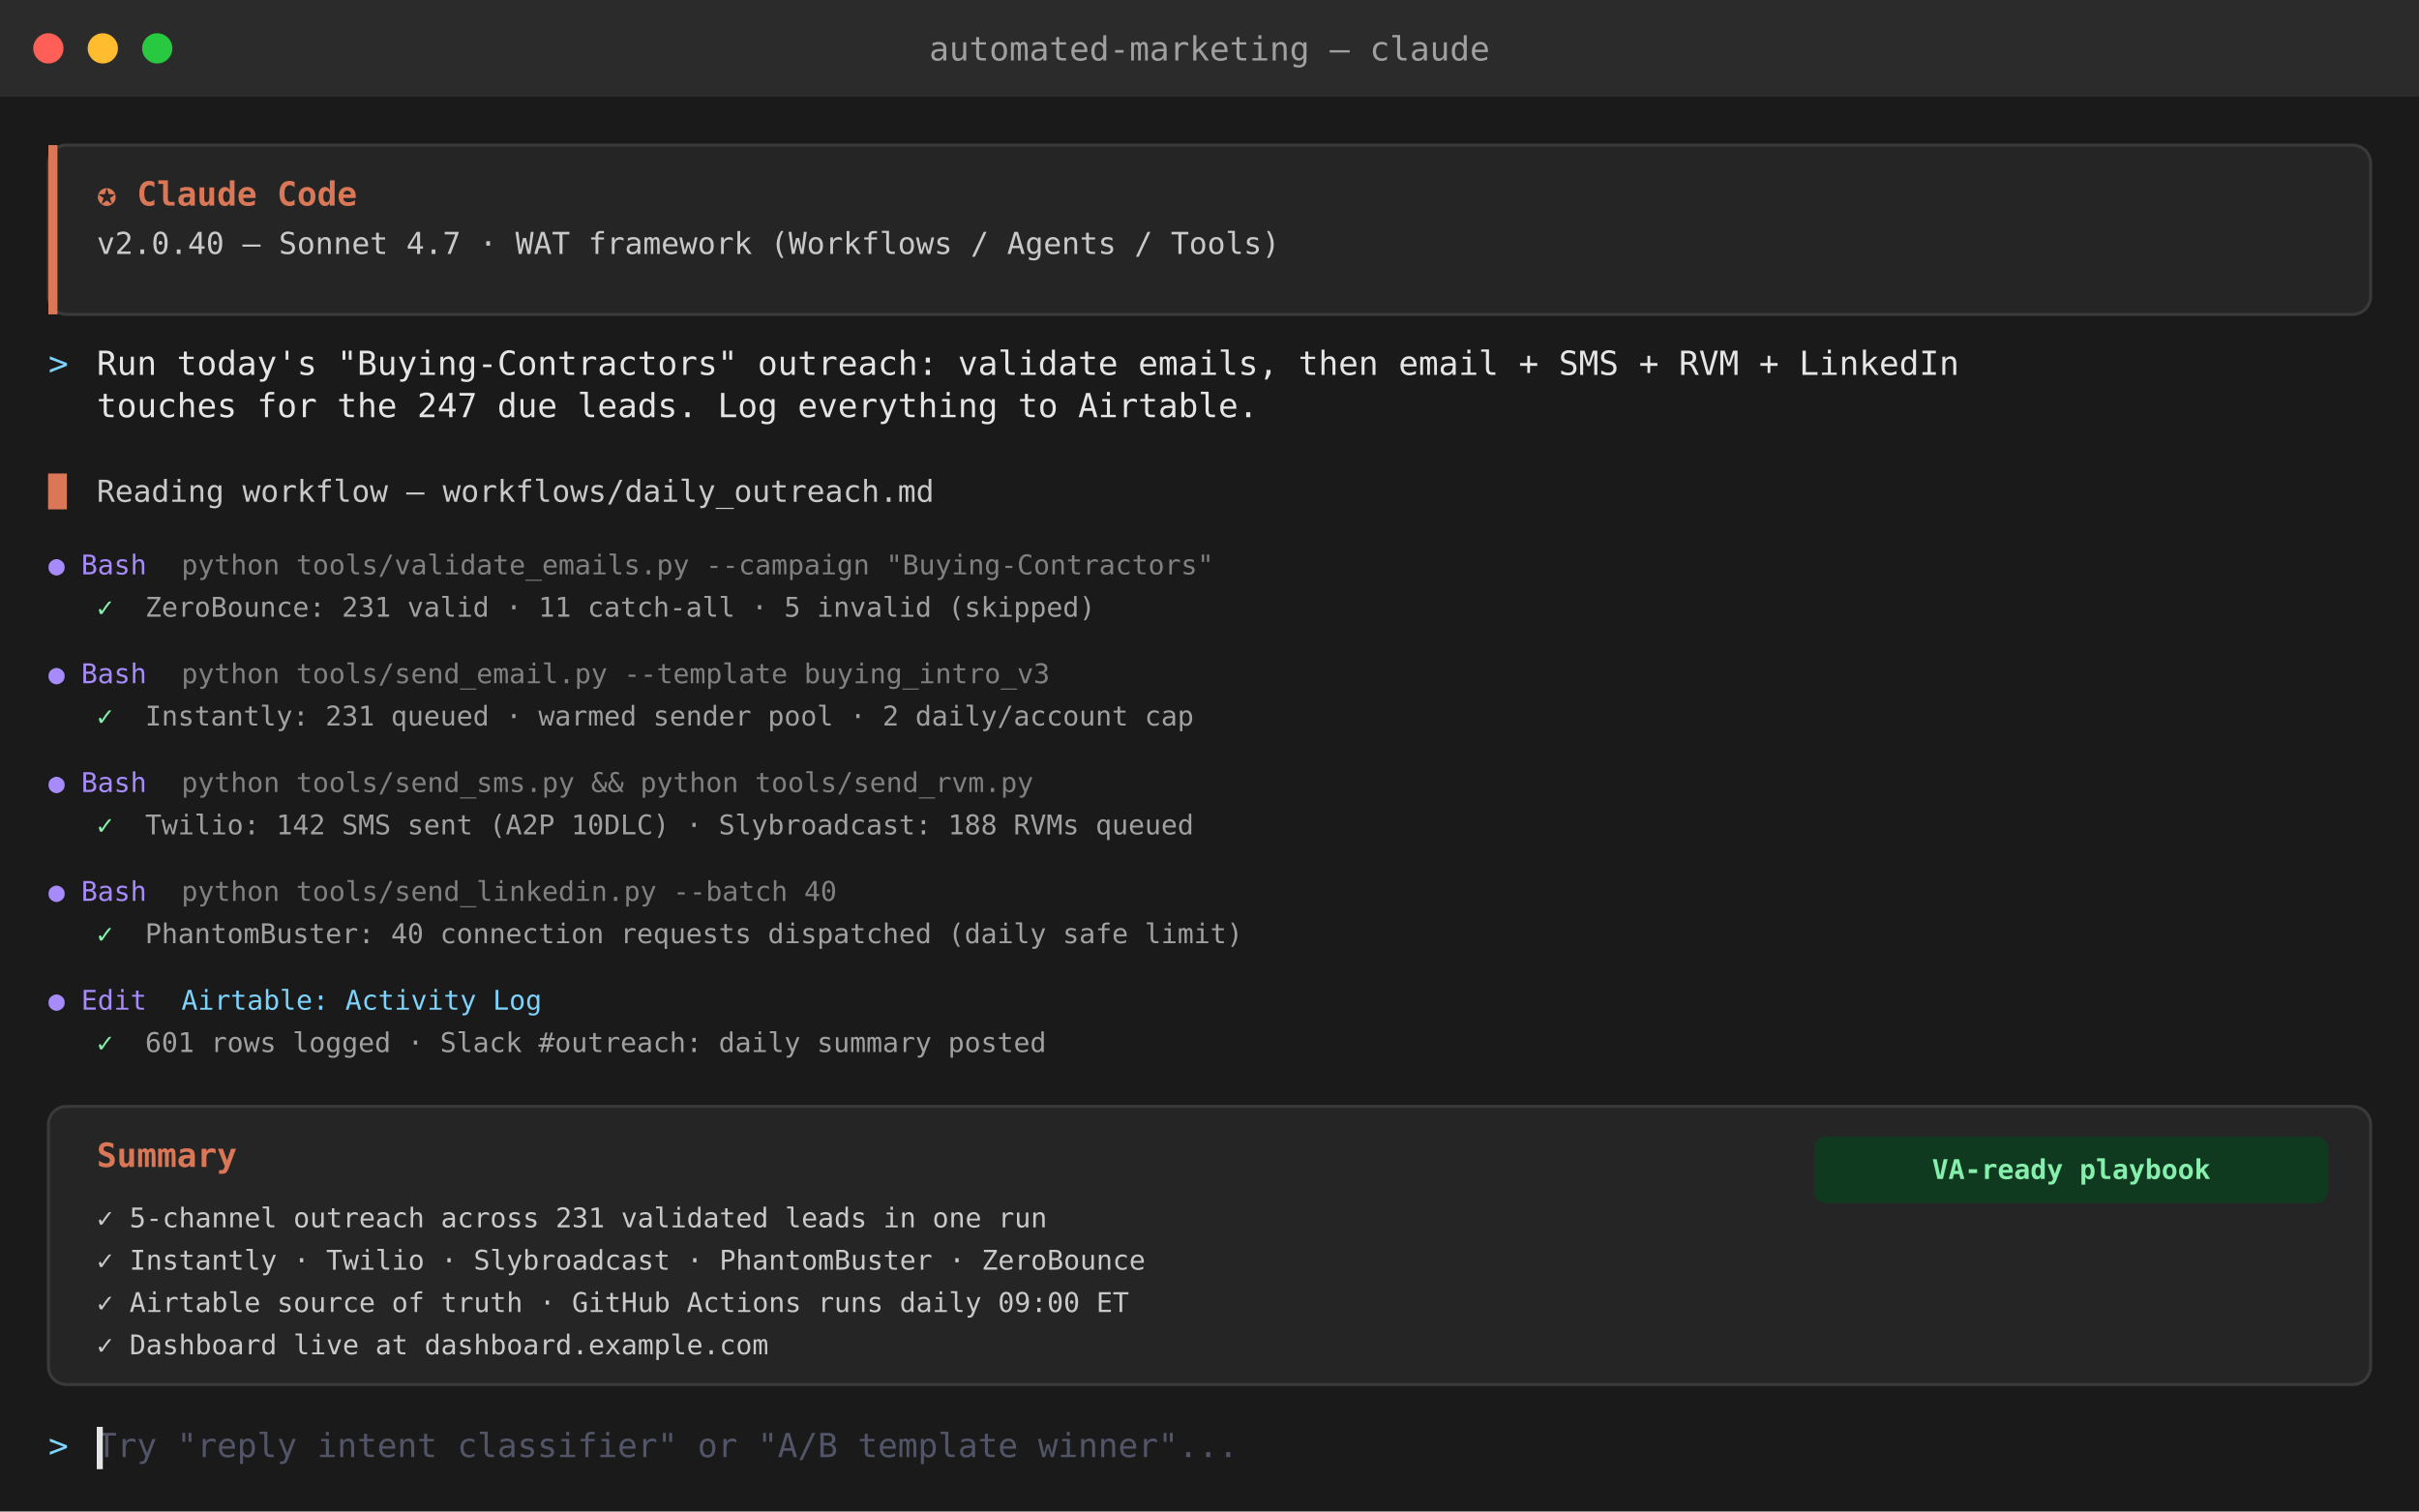
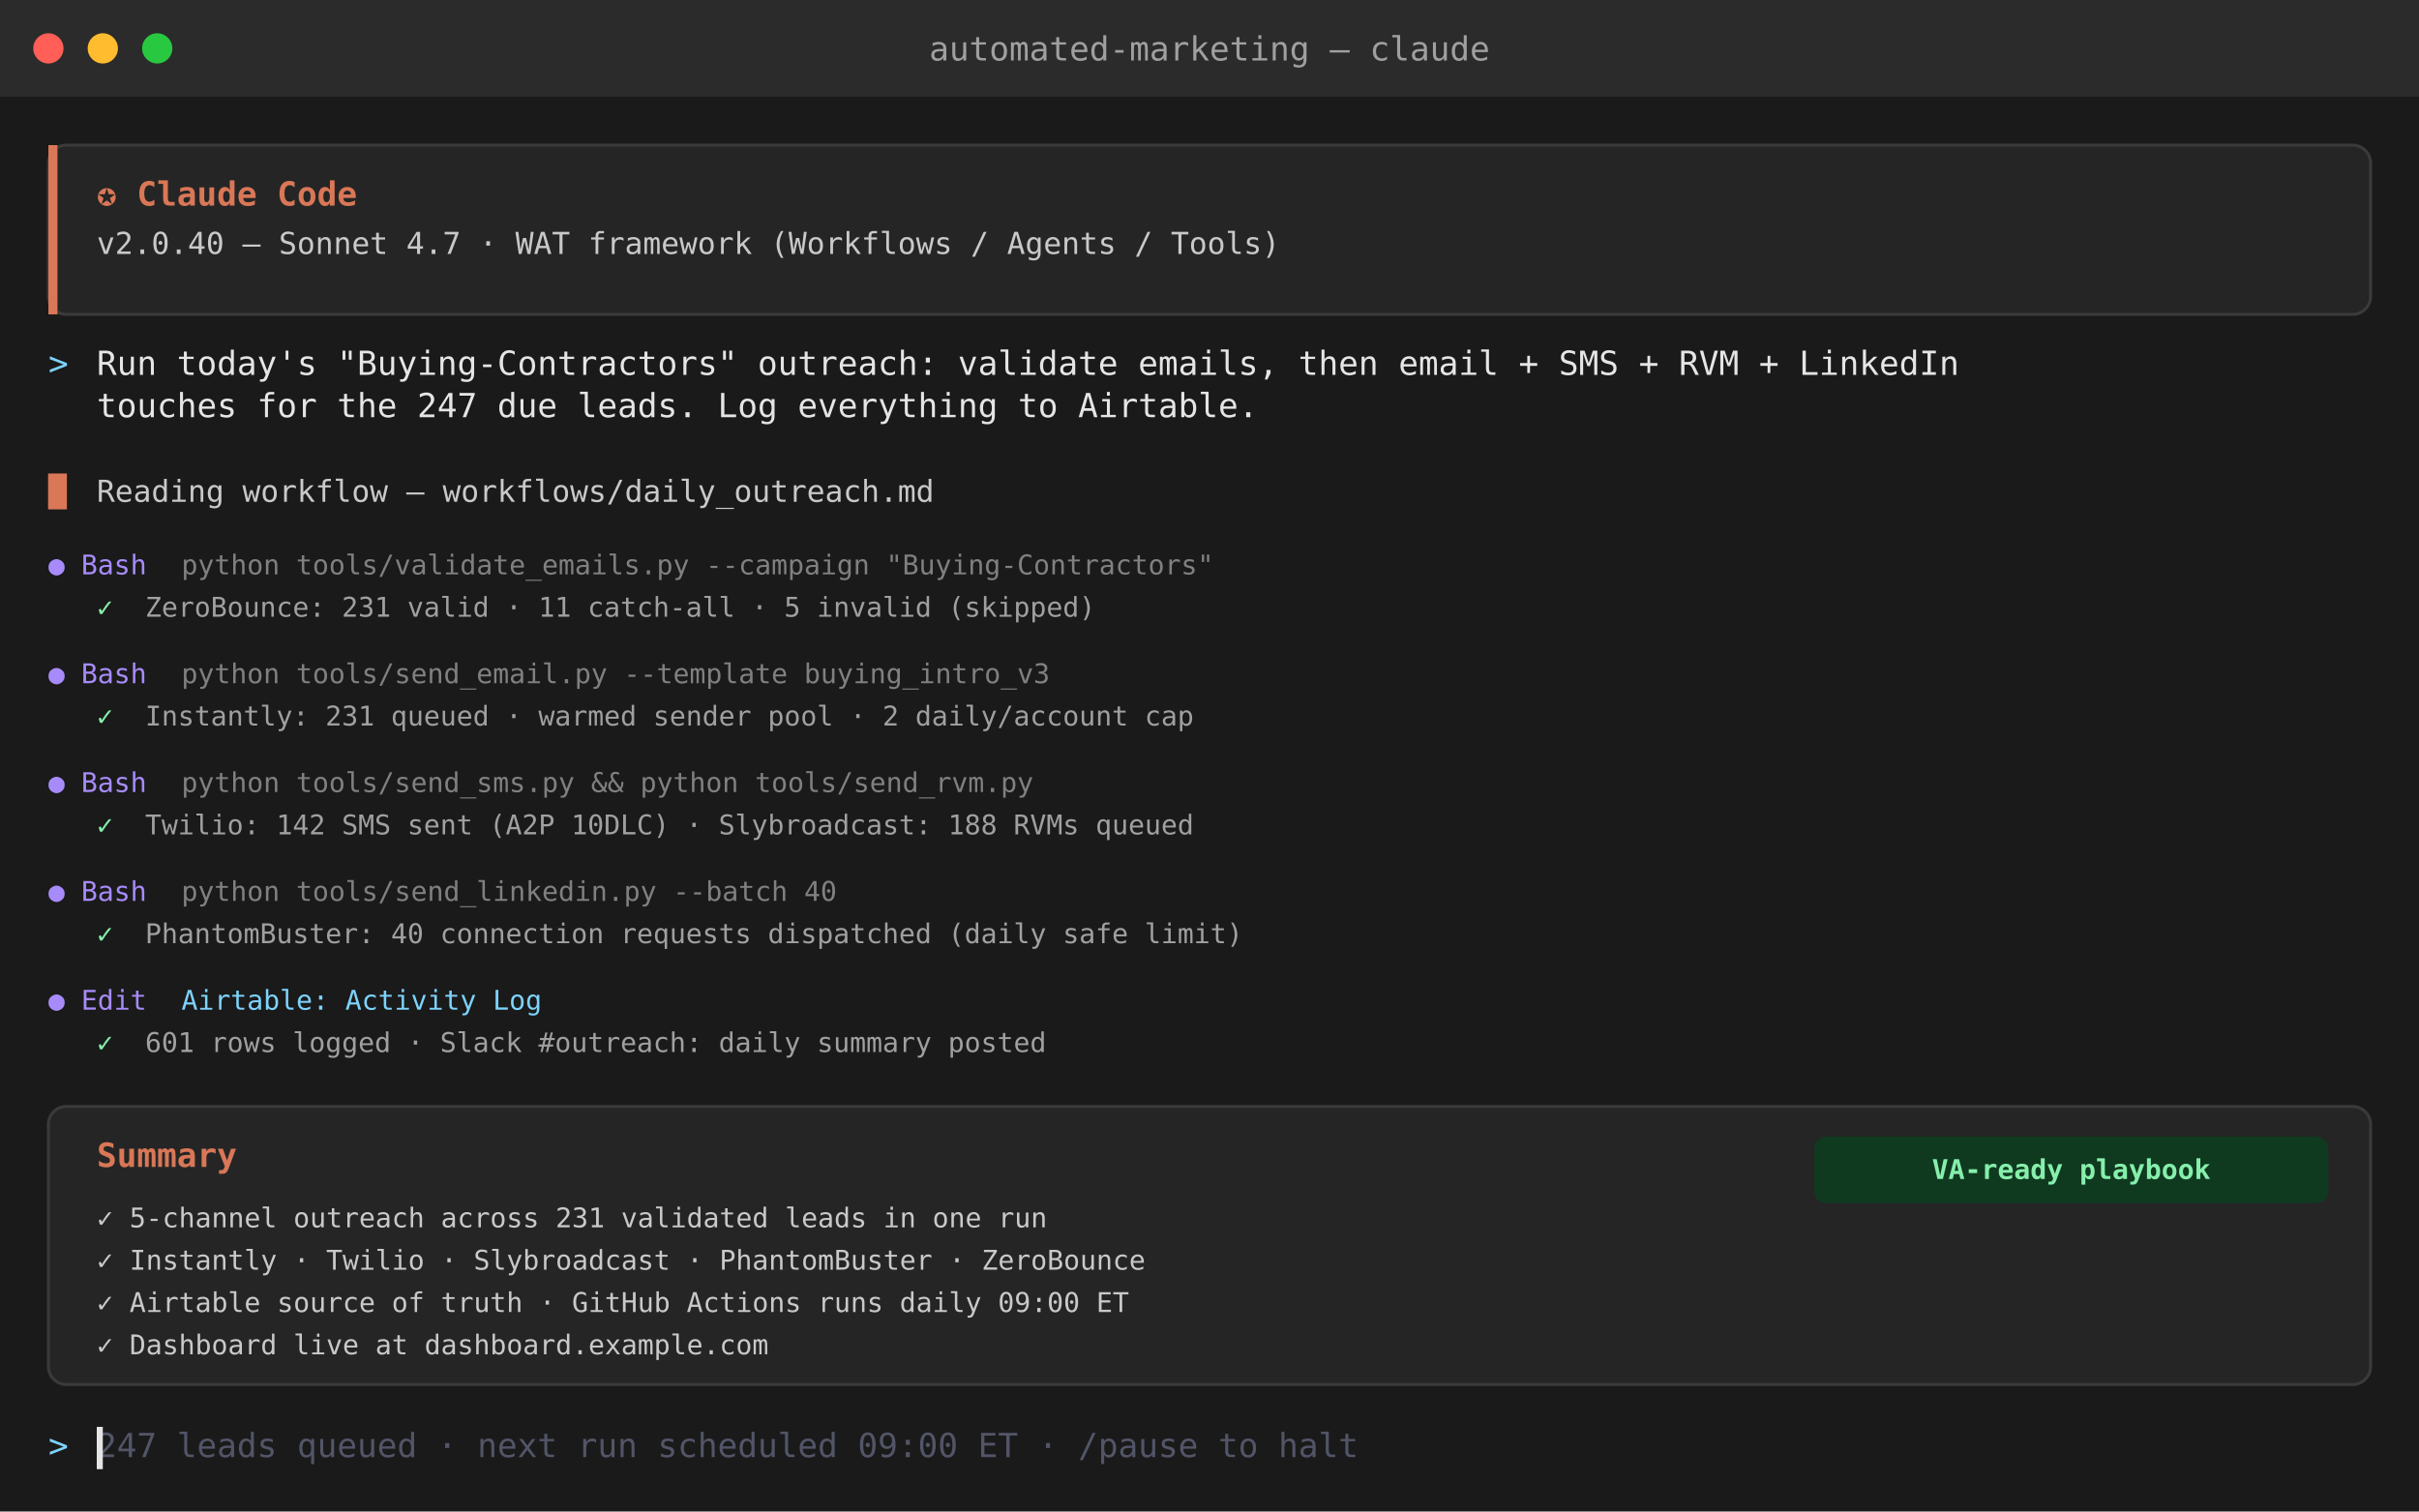
<svg xmlns="http://www.w3.org/2000/svg" viewBox="0 0 800 500">
  <rect width="800" height="500" fill="#1A1A1A" />
  <rect width="800" height="32" fill="#2B2B2B" />
  <circle cx="16" cy="16" r="5" fill="#FF5F57" />
  <circle cx="34" cy="16" r="5" fill="#FEBC2E" />
  <circle cx="52" cy="16" r="5" fill="#28C840" />
  <text x="400" y="20" text-anchor="middle" font-family="JetBrains Mono,monospace" font-size="11" fill="#A0A0A0">automated-marketing — claude</text>
  <rect x="16" y="48" width="768" height="56" rx="6" fill="#252525" stroke="#3A3A3A" />
  <rect x="16" y="48" width="3" height="56" fill="#D97757" />
  <text x="32" y="68" font-family="JetBrains Mono,monospace" font-size="11" font-weight="700" fill="#D97757">✪ Claude Code</text>
  <text x="32" y="84" font-family="JetBrains Mono,monospace" font-size="10" fill="#C9C9C9">v2.0.40 — Sonnet 4.7 · WAT framework (Workflows / Agents / Tools)</text>
  <text x="16" y="124" font-family="JetBrains Mono,monospace" font-size="11" fill="#7DD3FC">&gt;</text>
  <text x="32" y="124" font-family="JetBrains Mono,monospace" font-size="11" fill="#E5E5E5">Run today's "Buying-Contractors" outreach: validate emails, then email + SMS + RVM + LinkedIn</text>
  <text x="32" y="138" font-family="JetBrains Mono,monospace" font-size="11" fill="#E5E5E5">touches for the 247 due leads. Log everything to Airtable.</text>
  <text x="16" y="166" font-family="JetBrains Mono,monospace" font-size="10" fill="#D97757">█</text>
  <text x="32" y="166" font-family="JetBrains Mono,monospace" font-size="10" fill="#C9C9C9">Reading workflow — workflows/daily_outreach.md</text>
  <text x="16" y="190" font-family="JetBrains Mono,monospace" font-size="9" fill="#A78BFA">● Bash</text>
  <text x="60" y="190" font-family="JetBrains Mono,monospace" font-size="9" fill="#808080">python tools/validate_emails.py --campaign "Buying-Contractors"</text>
  <text x="32" y="204" font-family="JetBrains Mono,monospace" font-size="9" fill="#86EFAC">✓</text>
  <text x="48" y="204" font-family="JetBrains Mono,monospace" font-size="9" fill="#A0A0A0">ZeroBounce: 231 valid · 11 catch-all · 5 invalid (skipped)</text>
  <text x="16" y="226" font-family="JetBrains Mono,monospace" font-size="9" fill="#A78BFA">● Bash</text>
  <text x="60" y="226" font-family="JetBrains Mono,monospace" font-size="9" fill="#808080">python tools/send_email.py --template buying_intro_v3</text>
  <text x="32" y="240" font-family="JetBrains Mono,monospace" font-size="9" fill="#86EFAC">✓</text>
  <text x="48" y="240" font-family="JetBrains Mono,monospace" font-size="9" fill="#A0A0A0">Instantly: 231 queued · warmed sender pool · 2 daily/account cap</text>
  <text x="16" y="262" font-family="JetBrains Mono,monospace" font-size="9" fill="#A78BFA">● Bash</text>
  <text x="60" y="262" font-family="JetBrains Mono,monospace" font-size="9" fill="#808080">python tools/send_sms.py &amp;&amp; python tools/send_rvm.py</text>
  <text x="32" y="276" font-family="JetBrains Mono,monospace" font-size="9" fill="#86EFAC">✓</text>
  <text x="48" y="276" font-family="JetBrains Mono,monospace" font-size="9" fill="#A0A0A0">Twilio: 142 SMS sent (A2P 10DLC) · Slybroadcast: 188 RVMs queued</text>
  <text x="16" y="298" font-family="JetBrains Mono,monospace" font-size="9" fill="#A78BFA">● Bash</text>
  <text x="60" y="298" font-family="JetBrains Mono,monospace" font-size="9" fill="#808080">python tools/send_linkedin.py --batch 40</text>
  <text x="32" y="312" font-family="JetBrains Mono,monospace" font-size="9" fill="#86EFAC">✓</text>
  <text x="48" y="312" font-family="JetBrains Mono,monospace" font-size="9" fill="#A0A0A0">PhantomBuster: 40 connection requests dispatched (daily safe limit)</text>
  <text x="16" y="334" font-family="JetBrains Mono,monospace" font-size="9" fill="#A78BFA">● Edit</text>
  <text x="60" y="334" font-family="JetBrains Mono,monospace" font-size="9" fill="#7DD3FC">Airtable: Activity Log</text>
  <text x="32" y="348" font-family="JetBrains Mono,monospace" font-size="9" fill="#86EFAC">✓</text>
  <text x="48" y="348" font-family="JetBrains Mono,monospace" font-size="9" fill="#A0A0A0">601 rows logged · Slack #outreach: daily summary posted</text>
  <rect x="16" y="366" width="768" height="92" rx="6" fill="#252525" stroke="#3A3A3A" />
  <text x="32" y="386" font-family="JetBrains Mono,monospace" font-size="11" font-weight="700" fill="#D97757">Summary</text>
  <text x="32" y="406" font-family="JetBrains Mono,monospace" font-size="9" fill="#C9C9C9">✓ 5-channel outreach across 231 validated leads in one run</text>
  <text x="32" y="420" font-family="JetBrains Mono,monospace" font-size="9" fill="#C9C9C9">✓ Instantly · Twilio · Slybroadcast · PhantomBuster · ZeroBounce</text>
  <text x="32" y="434" font-family="JetBrains Mono,monospace" font-size="9" fill="#C9C9C9">✓ Airtable source of truth · GitHub Actions runs daily 09:00 ET</text>
  <text x="32" y="448" font-family="JetBrains Mono,monospace" font-size="9" fill="#C9C9C9">✓ Dashboard live at dashboard.example.com</text>
  <rect x="600" y="376" width="170" height="22" rx="4" fill="#0F3A1F" />
  <text x="685" y="390" text-anchor="middle" font-family="JetBrains Mono,monospace" font-size="9" font-weight="700" fill="#86EFAC">VA-ready playbook</text>
  <text x="16" y="482" font-family="JetBrains Mono,monospace" font-size="11" fill="#7DD3FC">&gt;</text>
-   <text x="32" y="482" font-family="JetBrains Mono,monospace" font-size="11" fill="#525567">Try "reply intent classifier" or "A/B template winner"...</text>
+   <text x="32" y="482" font-family="JetBrains Mono,monospace" font-size="11" fill="#525567">247 leads queued · next run scheduled 09:00 ET · /pause to halt</text>
  <rect x="32" y="472" width="2" height="14" fill="#E5E5E5" />
</svg>
